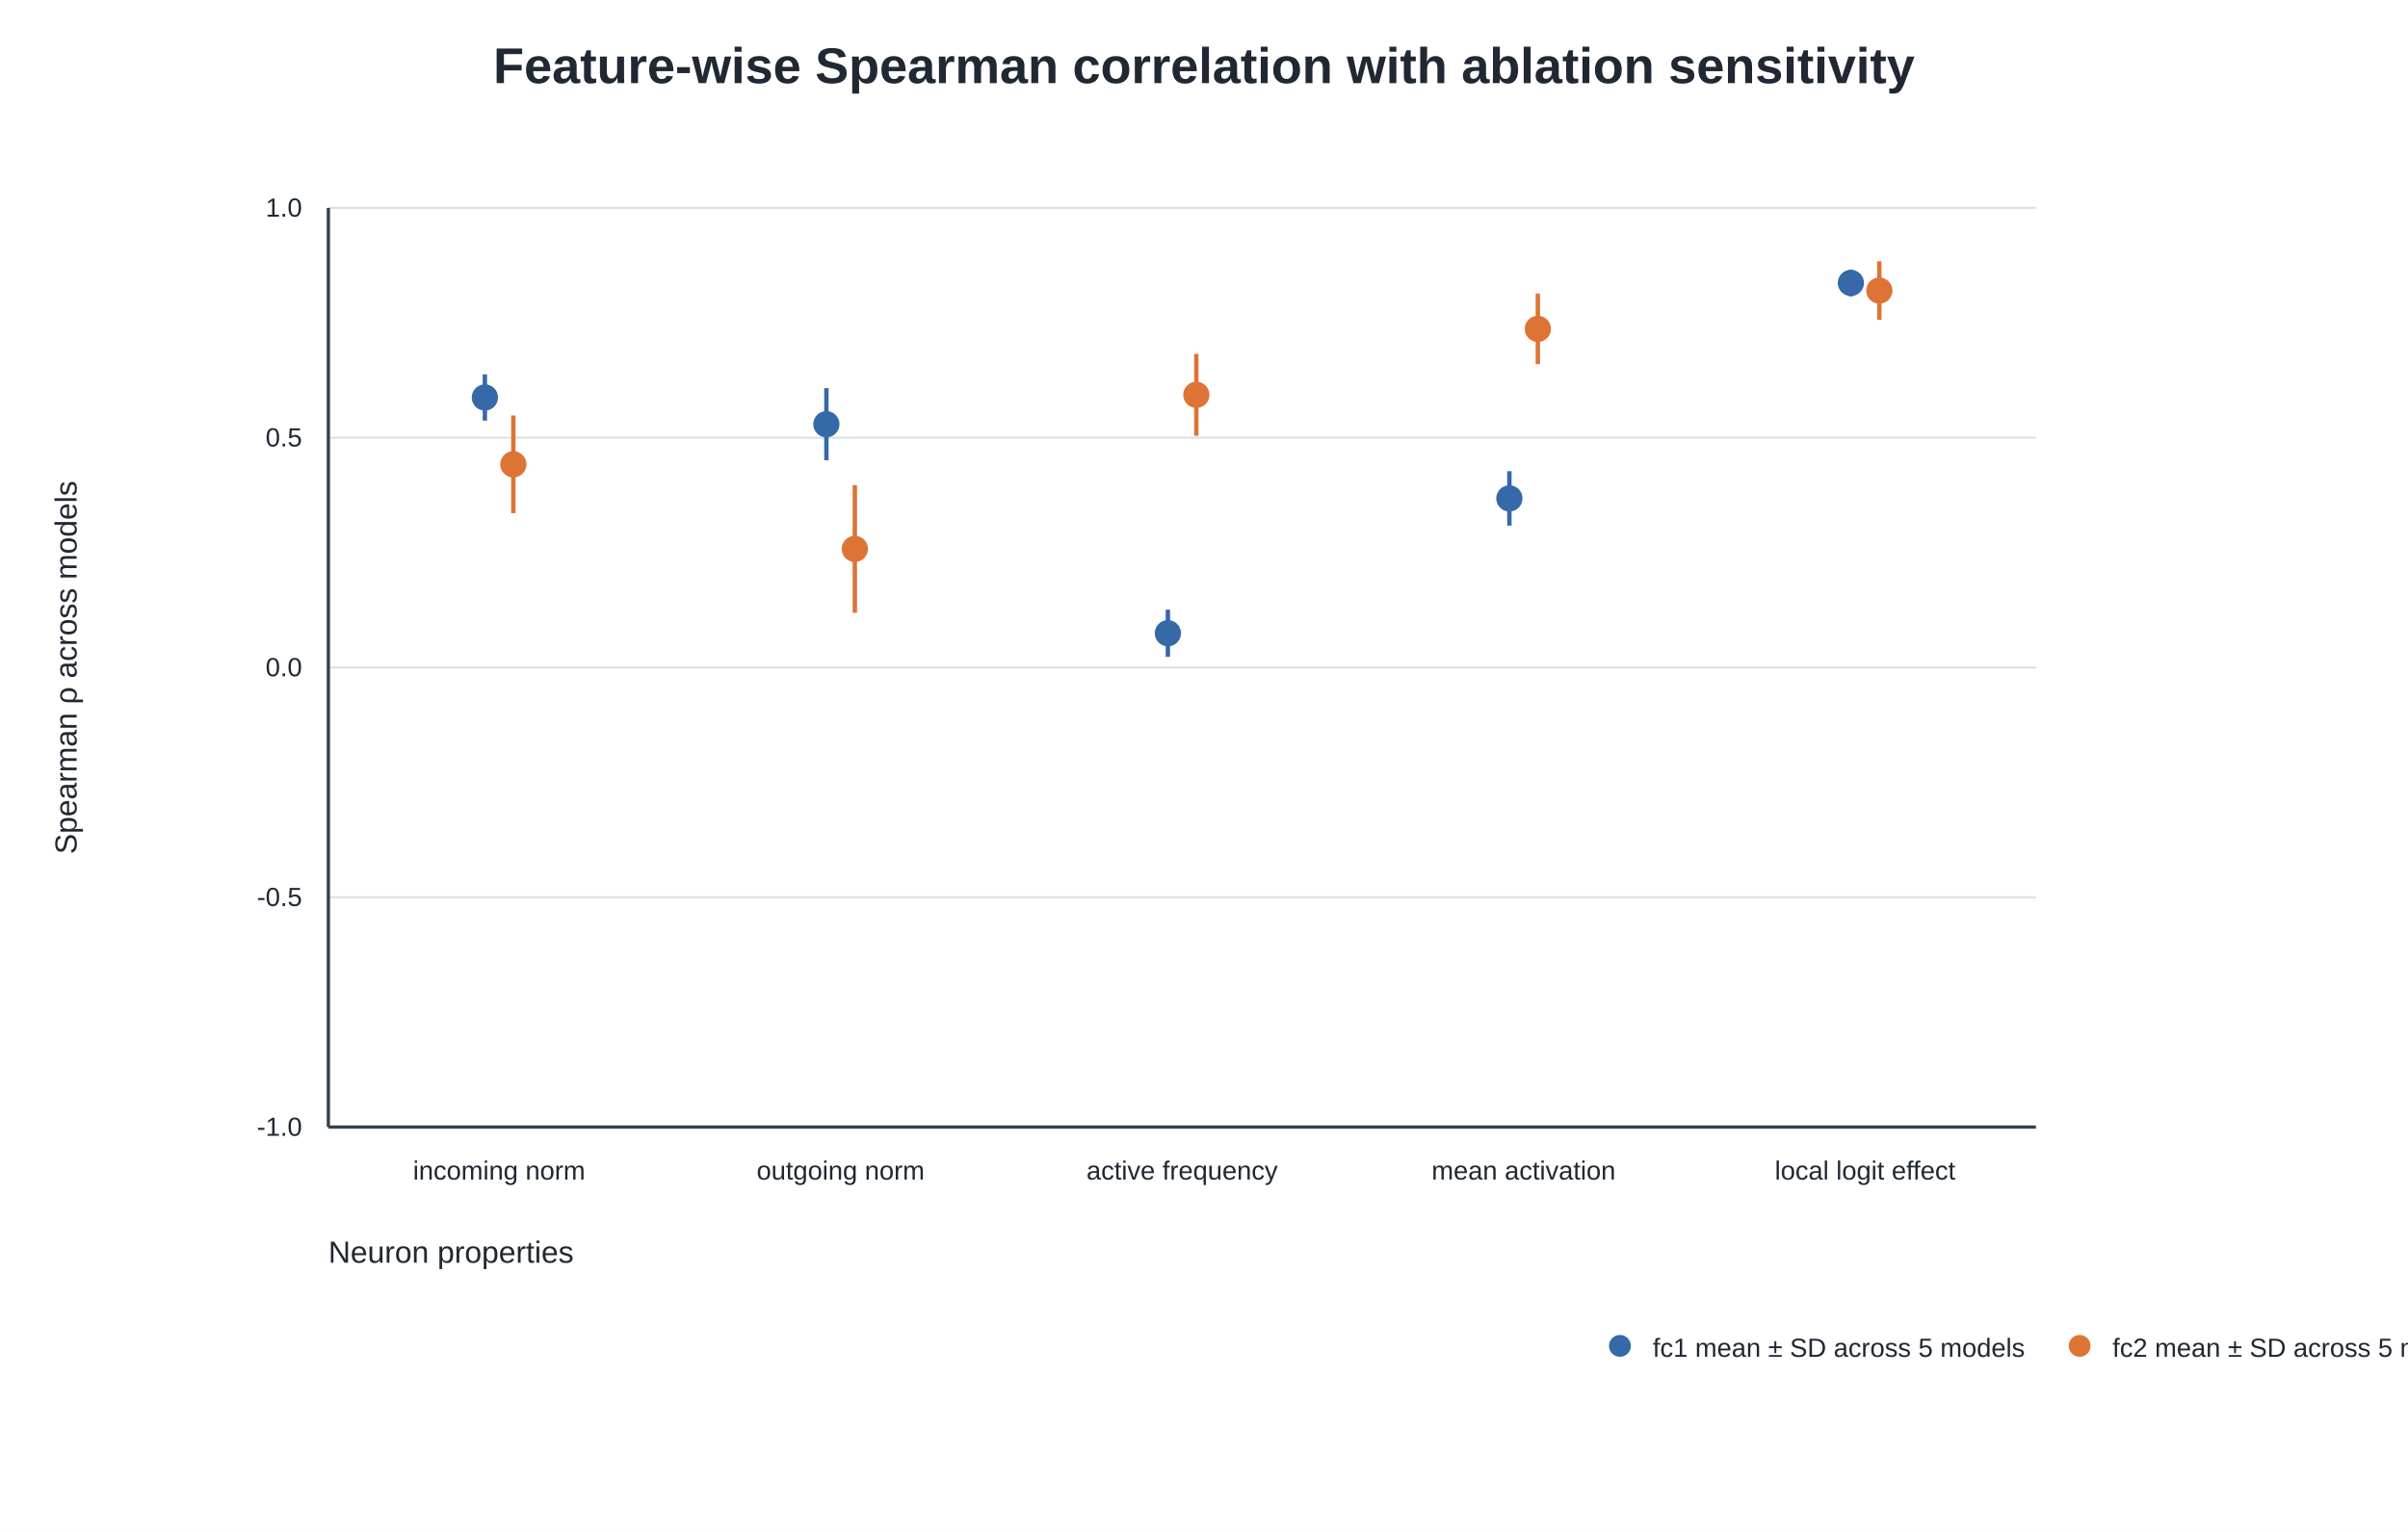
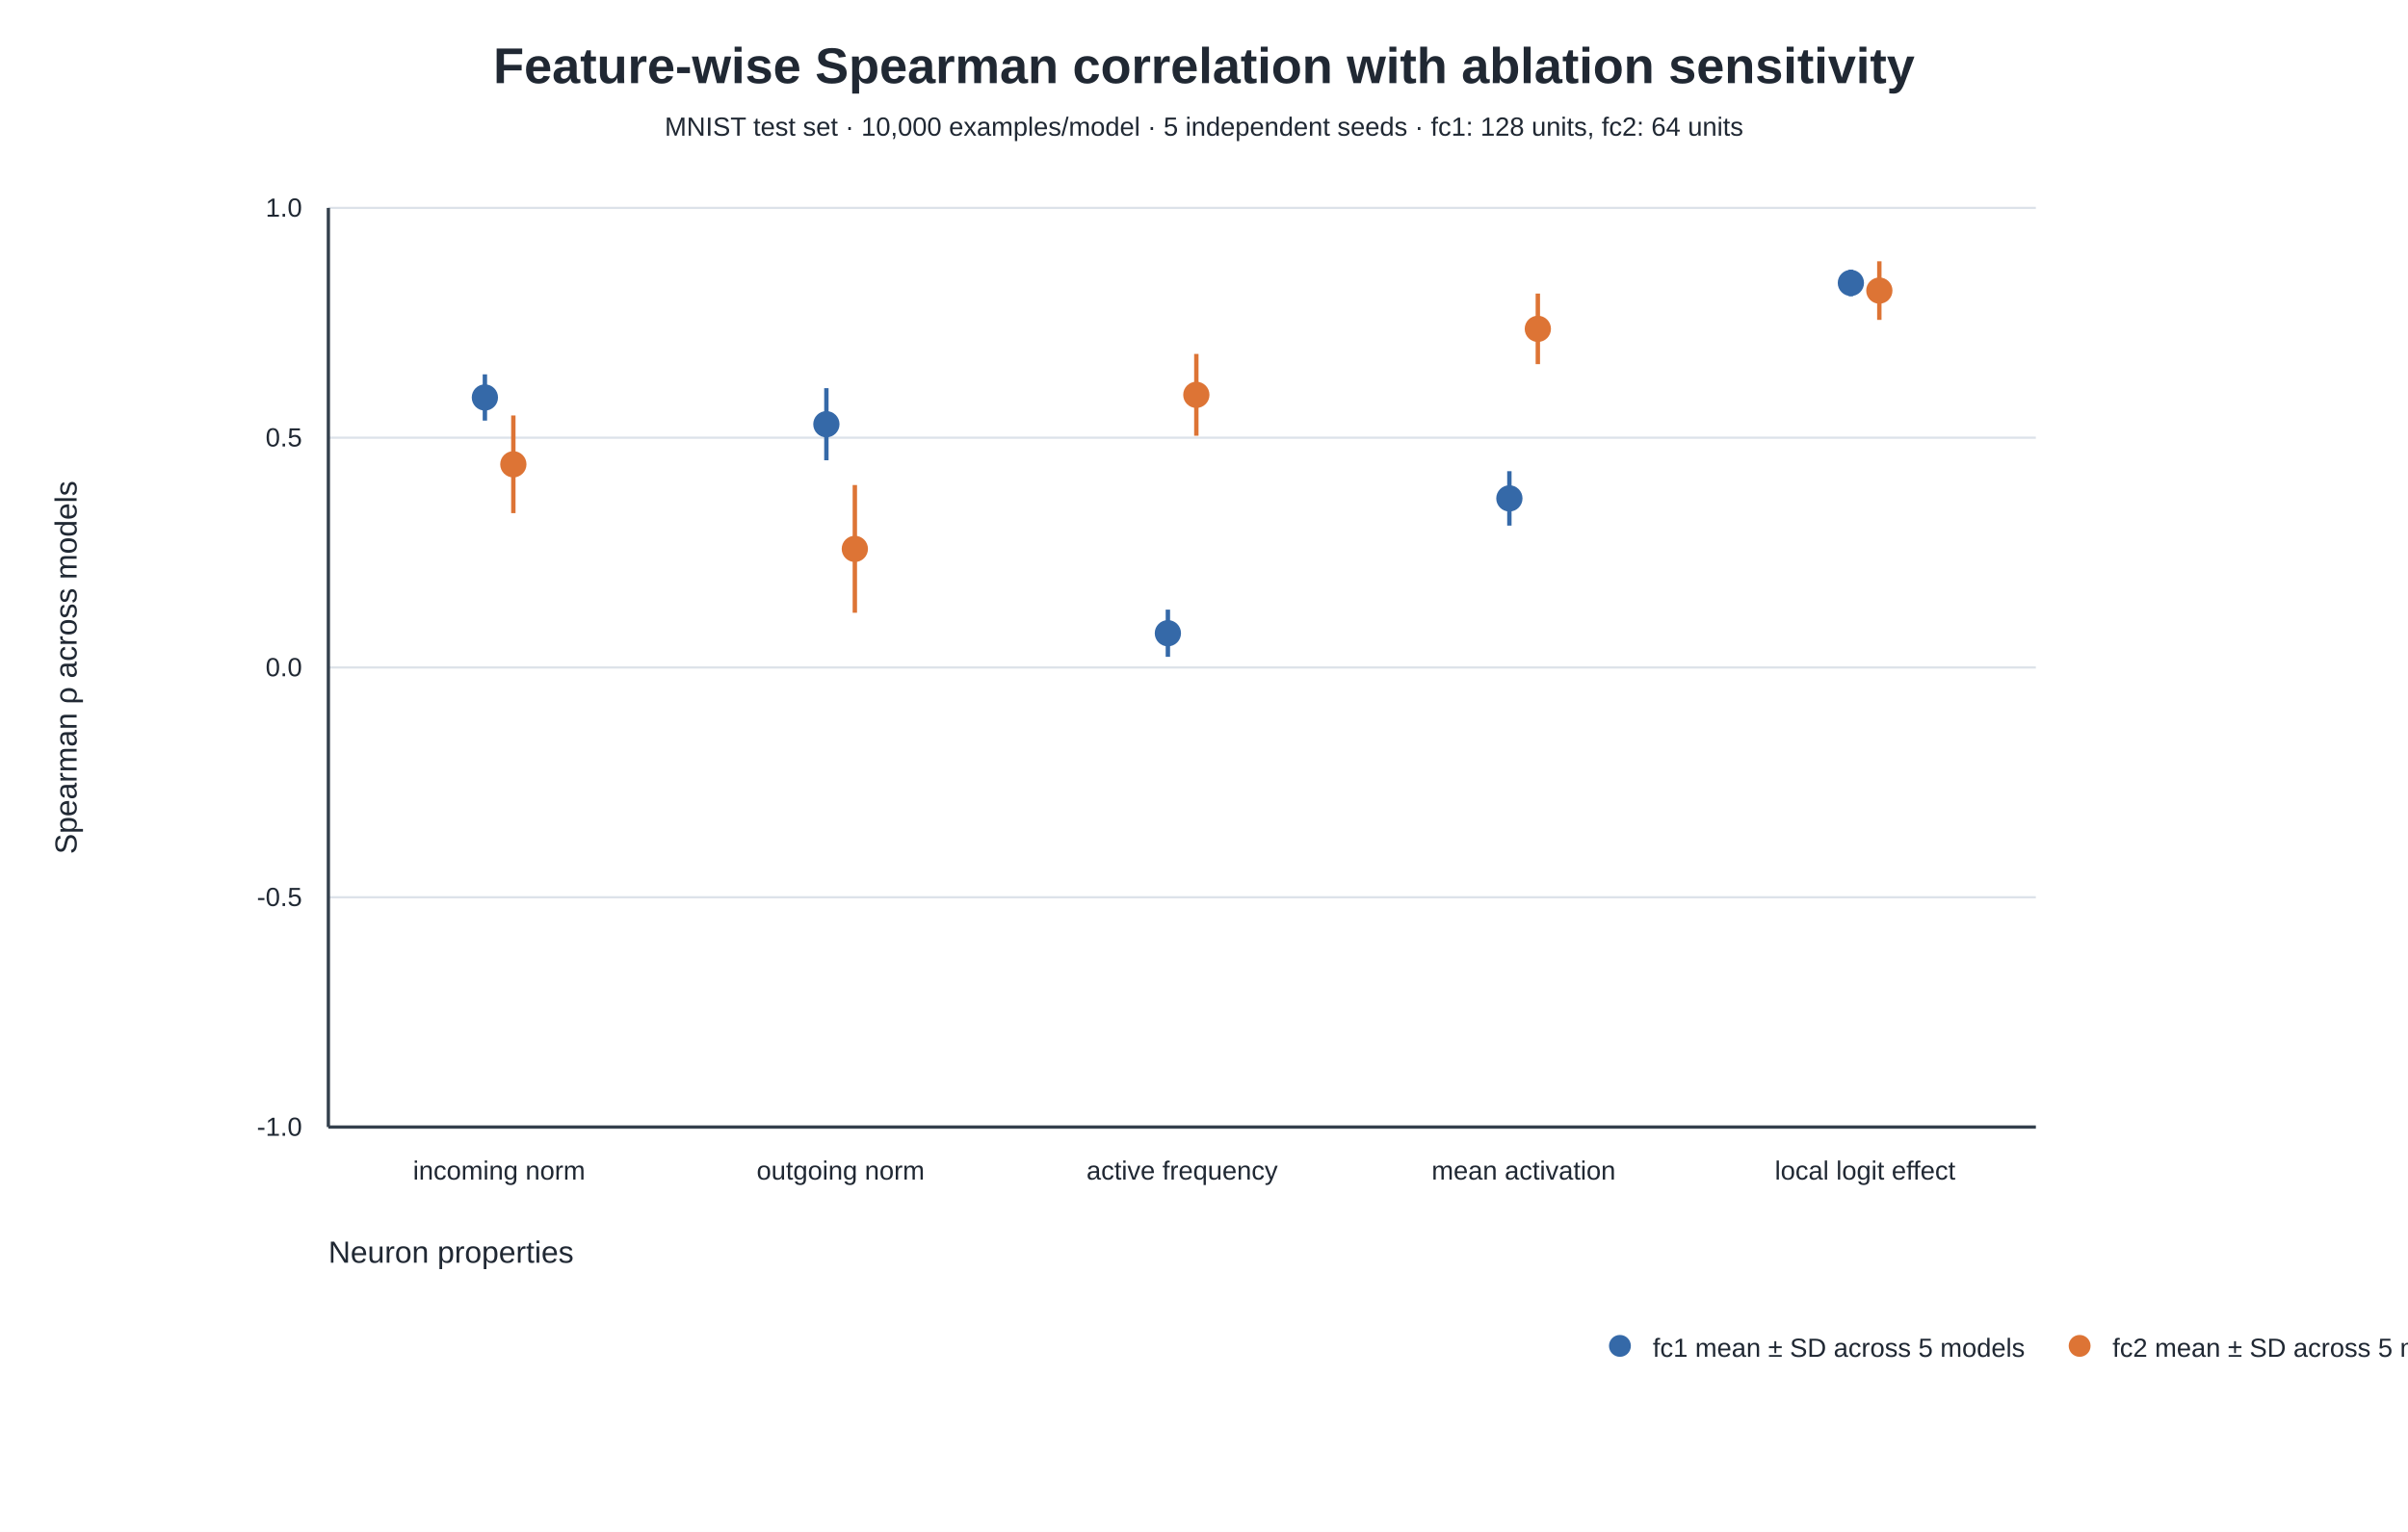
<svg xmlns="http://www.w3.org/2000/svg" width="1100" height="700" viewBox="0 0 1100 700">
  <rect width="100%" height="100%" fill="white" />
  <style>text{font-family:Arial,Helvetica,sans-serif;fill:#202833}.grid{stroke:#dce2e9;stroke-width:1}.axis{stroke:#34404d;stroke-width:1.5}</style>
  <text x="550.0" y="38.0" text-anchor="middle" font-size="23" font-weight="bold">Feature-wise Spearman correlation with ablation sensitivity</text>
+   <text x="550.0" y="62.0" text-anchor="middle" font-size="12" font-weight="normal">MNIST test set · 10,000 examples/model · 5 independent seeds · fc1: 128 units, fc2: 64 units</text>
  <line class="grid" x1="150" y1="515.0" x2="930" y2="515.0" />
  <text x="138.0" y="519.0" text-anchor="end" font-size="12" font-weight="normal">-1.0</text>
  <line class="grid" x1="150" y1="410.0" x2="930" y2="410.0" />
  <text x="138.0" y="414.0" text-anchor="end" font-size="12" font-weight="normal">-0.5</text>
  <line class="grid" x1="150" y1="305.0" x2="930" y2="305.0" />
  <text x="138.0" y="309.0" text-anchor="end" font-size="12" font-weight="normal">0.0</text>
  <line class="grid" x1="150" y1="200.0" x2="930" y2="200.0" />
  <text x="138.0" y="204.0" text-anchor="end" font-size="12" font-weight="normal">0.5</text>
  <line class="grid" x1="150" y1="95.0" x2="930" y2="95.0" />
  <text x="138.0" y="99.0" text-anchor="end" font-size="12" font-weight="normal">1.0</text>
  <line class="axis" x1="150" y1="515" x2="930" y2="515" />
  <line class="axis" x1="150" y1="95" x2="150" y2="515" />
  <text x="35.0" y="305.0" text-anchor="middle" font-size="14" font-weight="normal" transform="rotate(-90 35 305.0)">Spearman ρ across models</text>
  <text x="228.0" y="539.0" text-anchor="middle" font-size="12" font-weight="normal">incoming norm</text>
  <line x1="221.5" y1="192.195" x2="221.5" y2="171.057" stroke="#3569a8" stroke-width="2" />
  <circle cx="221.5" cy="181.626" r="6" fill="#3569a8" />
  <line x1="234.5" y1="234.48" x2="234.5" y2="189.844" stroke="#dd7435" stroke-width="2" />
  <circle cx="234.5" cy="212.162" r="6" fill="#dd7435" />
  <text x="384.0" y="539.0" text-anchor="middle" font-size="12" font-weight="normal">outgoing norm</text>
  <line x1="377.5" y1="210.318" x2="377.5" y2="177.366" stroke="#3569a8" stroke-width="2" />
  <circle cx="377.5" cy="193.842" r="6" fill="#3569a8" />
  <line x1="390.5" y1="279.997" x2="390.5" y2="221.632" stroke="#dd7435" stroke-width="2" />
  <circle cx="390.5" cy="250.815" r="6" fill="#dd7435" />
  <text x="540.0" y="539.0" text-anchor="middle" font-size="12" font-weight="normal">active frequency</text>
  <line x1="533.5" y1="300.133" x2="533.5" y2="278.568" stroke="#3569a8" stroke-width="2" />
  <circle cx="533.5" cy="289.351" r="6" fill="#3569a8" />
  <line x1="546.5" y1="199.108" x2="546.5" y2="161.73" stroke="#dd7435" stroke-width="2" />
  <circle cx="546.5" cy="180.419" r="6" fill="#dd7435" />
  <text x="696.0" y="539.0" text-anchor="middle" font-size="12" font-weight="normal">mean activation</text>
  <line x1="689.5" y1="240.18" x2="689.5" y2="215.302" stroke="#3569a8" stroke-width="2" />
  <circle cx="689.5" cy="227.741" r="6" fill="#3569a8" />
  <line x1="702.5" y1="166.389" x2="702.5" y2="134.143" stroke="#dd7435" stroke-width="2" />
  <circle cx="702.5" cy="150.266" r="6" fill="#dd7435" />
  <text x="852.0" y="539.0" text-anchor="middle" font-size="12" font-weight="normal">local logit effect</text>
  <line x1="845.5" y1="135.368" x2="845.5" y2="123.201" stroke="#3569a8" stroke-width="2" />
  <circle cx="845.5" cy="129.284" r="6" fill="#3569a8" />
  <line x1="858.5" y1="146.169" x2="858.5" y2="119.391" stroke="#dd7435" stroke-width="2" />
  <circle cx="858.5" cy="132.78" r="6" fill="#dd7435" />
  <text x="150.0" y="577.0" text-anchor="start" font-size="14" font-weight="normal">Neuron properties</text>
  <circle cx="740" cy="615" r="5" fill="#3569a8" />
  <text x="755.0" y="620.0" text-anchor="start" font-size="12" font-weight="normal">fc1 mean ± SD across 5 models</text>
  <circle cx="950" cy="615" r="5" fill="#dd7435" />
  <text x="965.0" y="620.0" text-anchor="start" font-size="12" font-weight="normal">fc2 mean ± SD across 5 models</text>
</svg>
